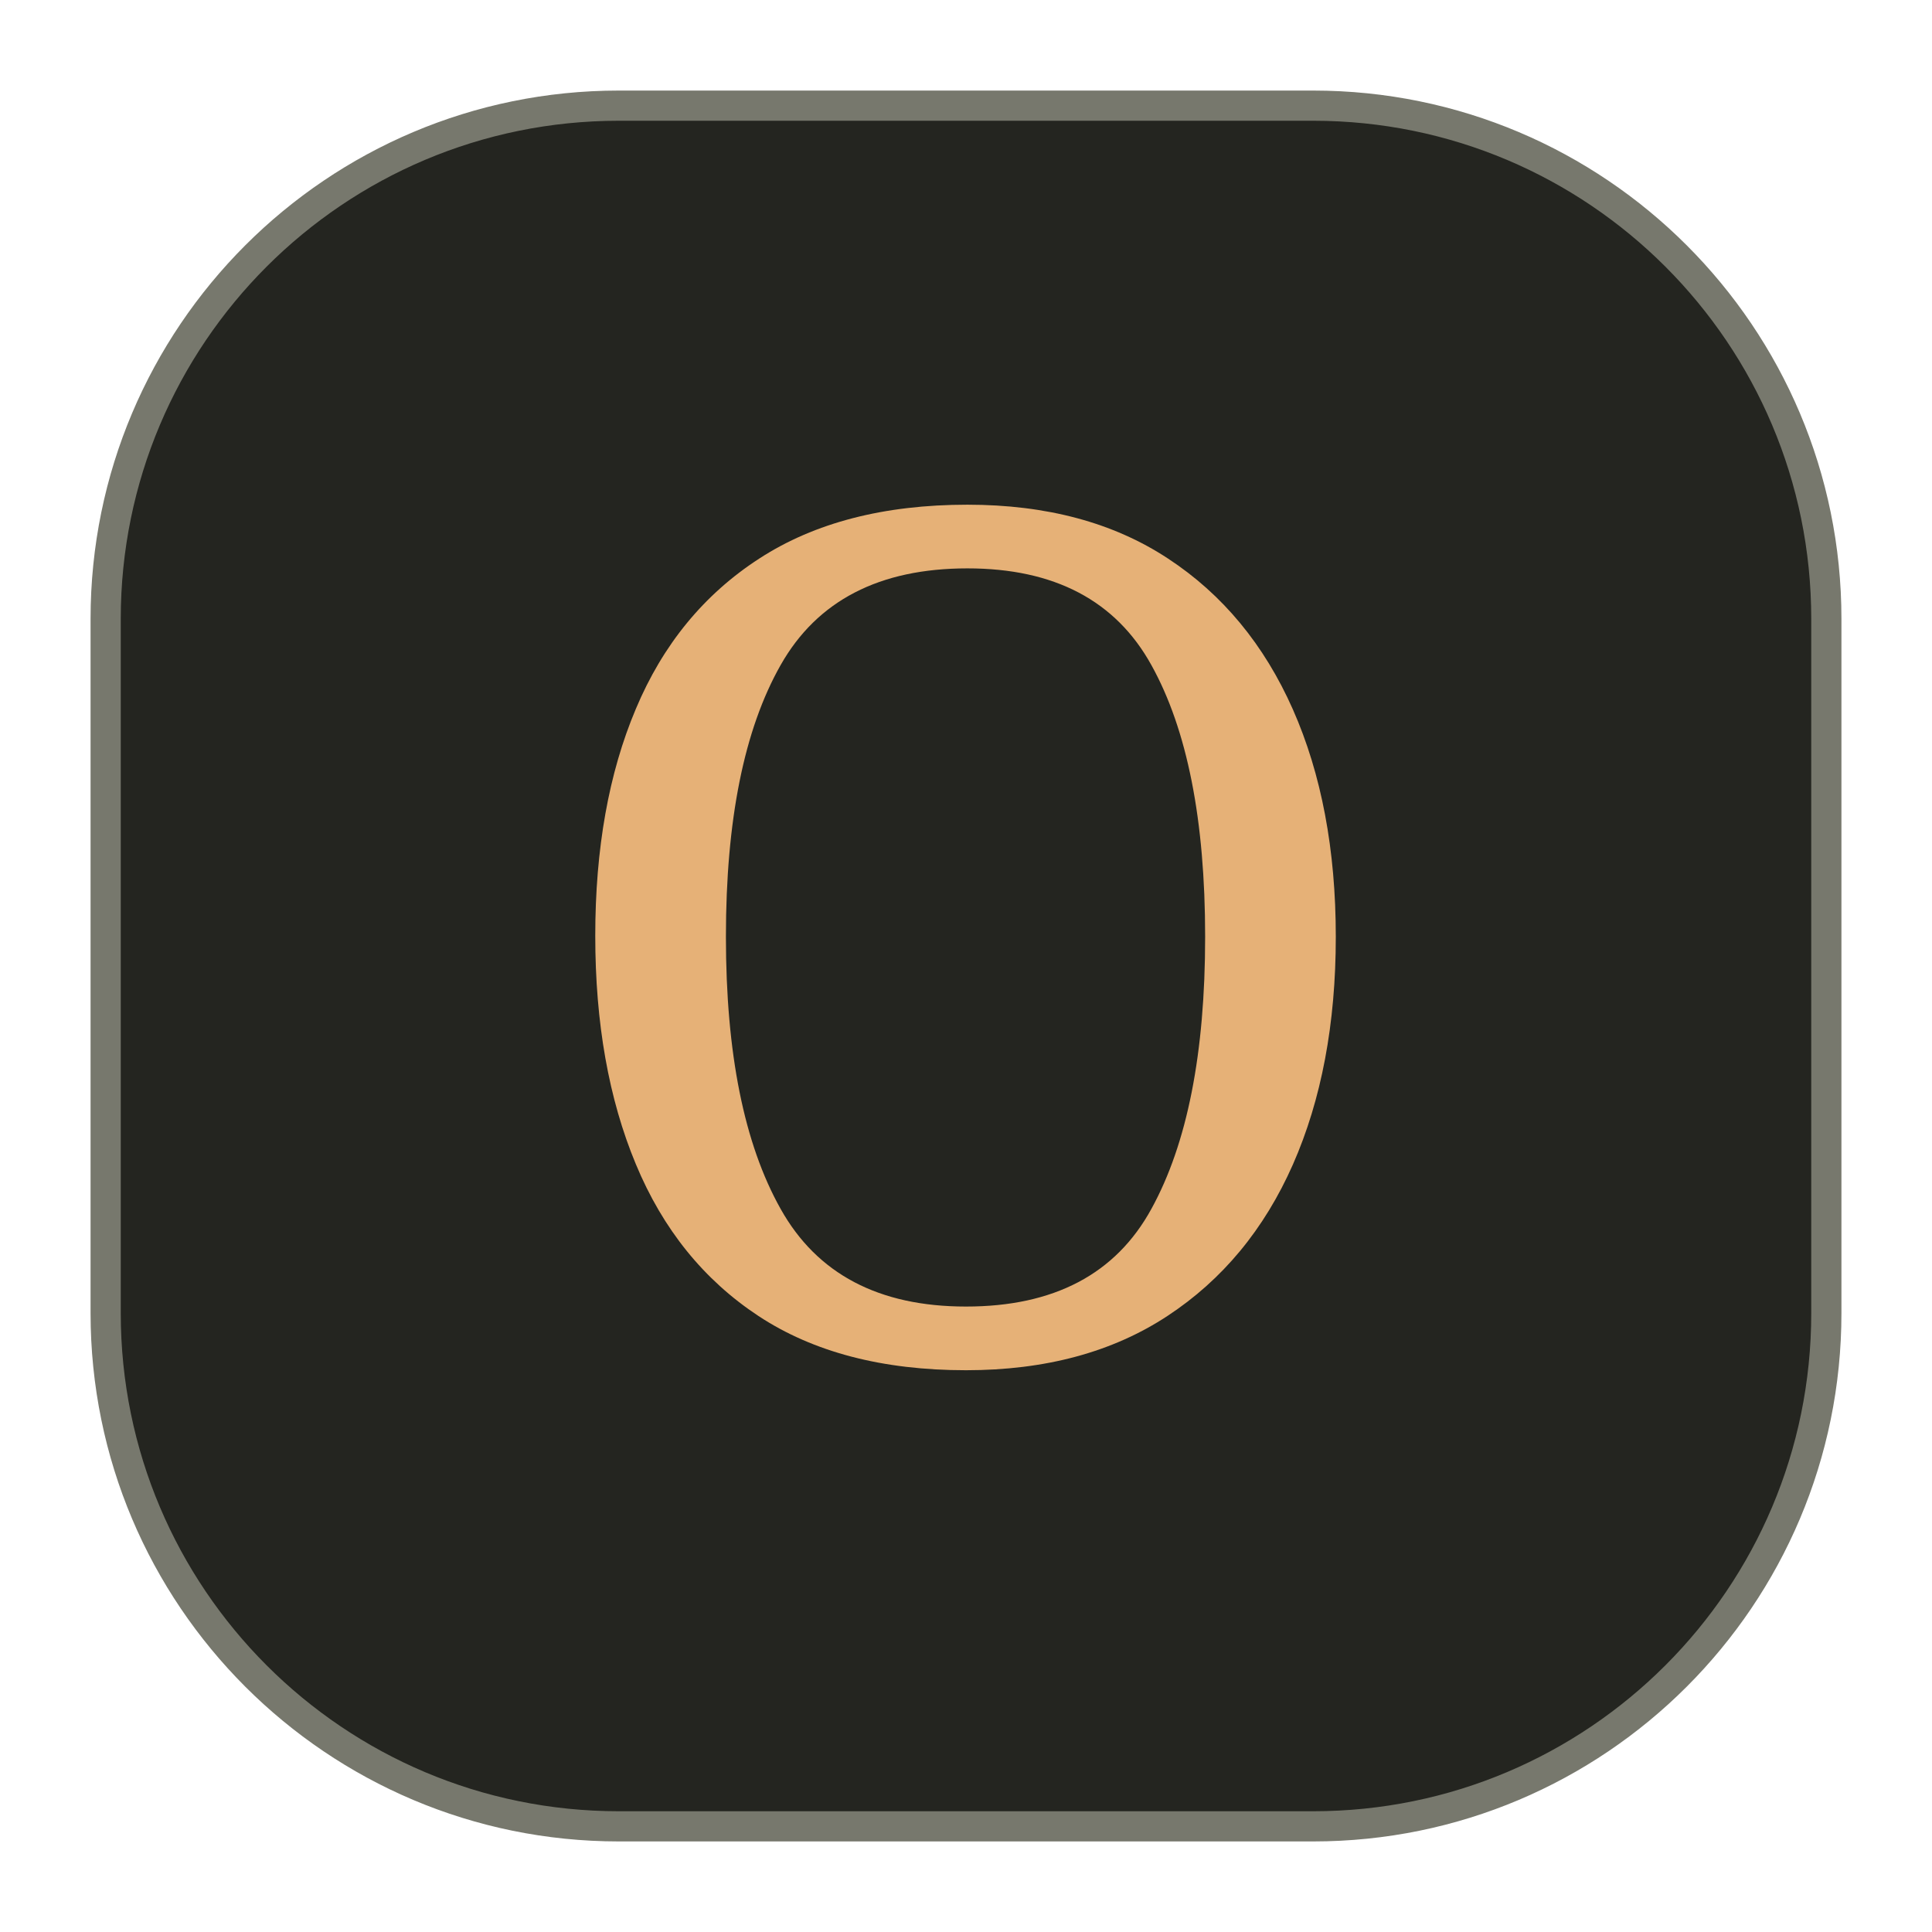
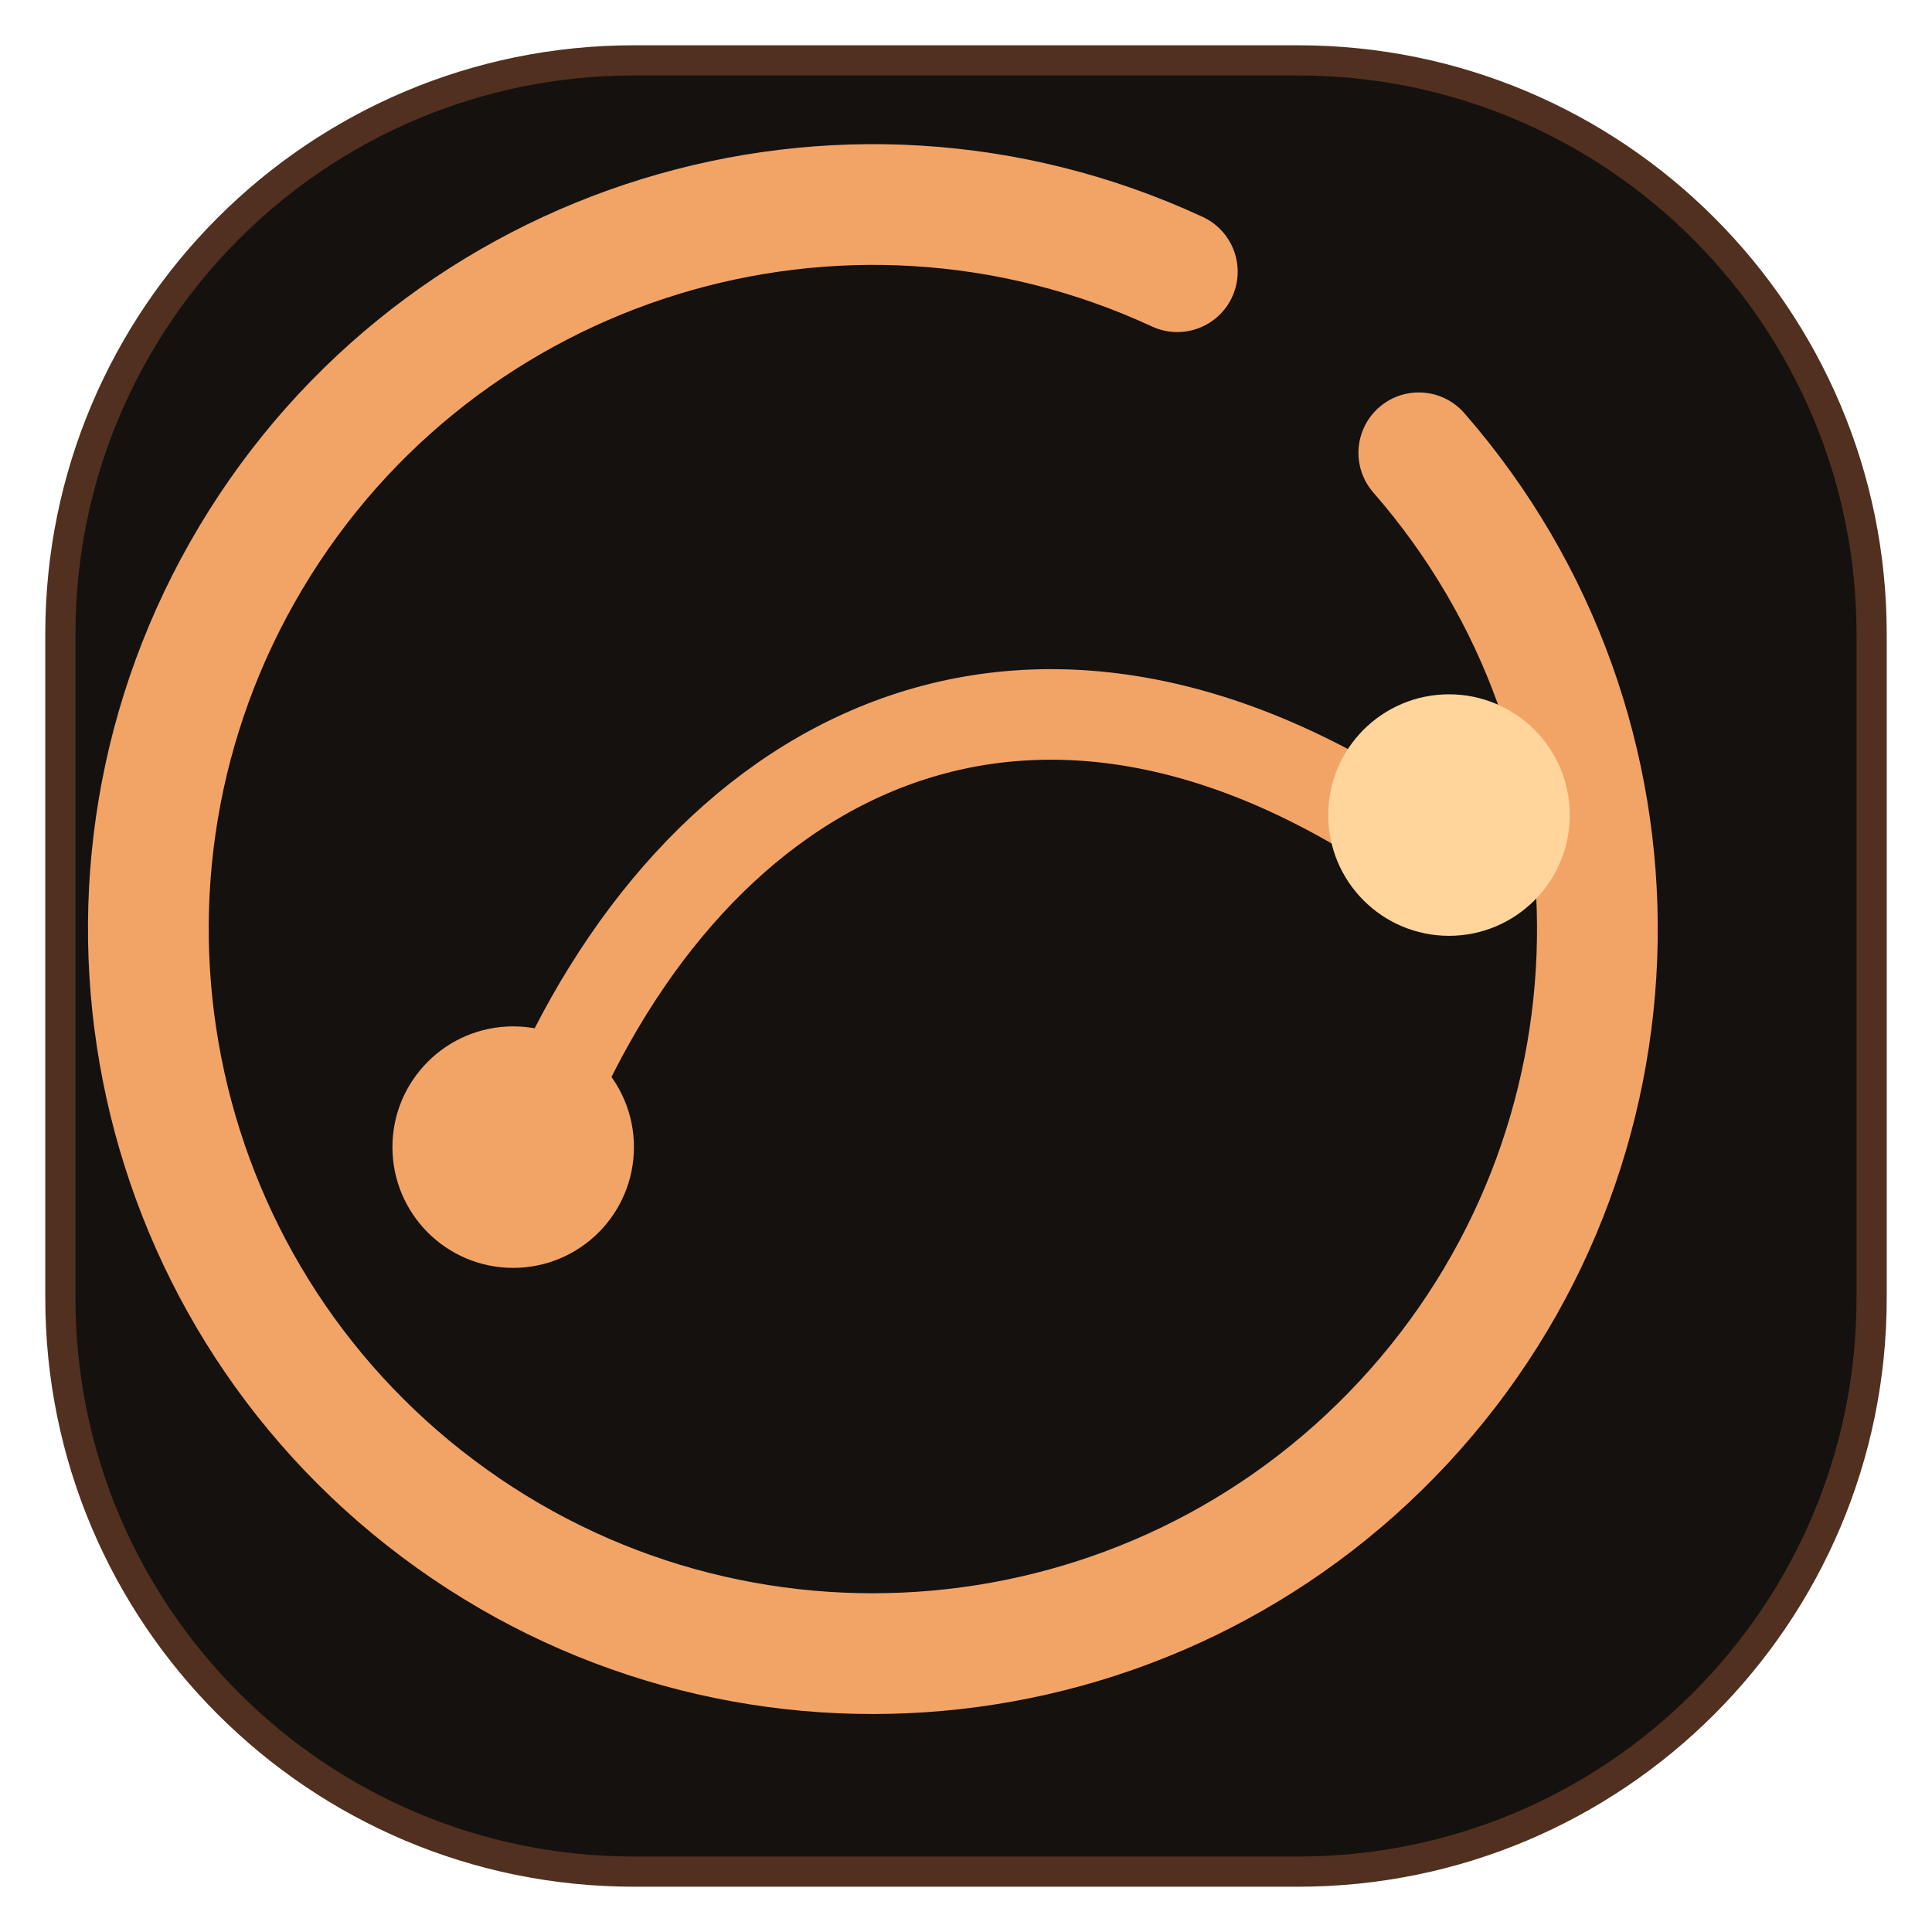
<svg xmlns="http://www.w3.org/2000/svg" width="64" height="64" viewBox="0 0 64 64" fill="none">
-   <rect x="3.5" y="3.5" width="57" height="57" rx="17" fill="#242520" stroke="#77786D" />
-   <text x="32" y="45" text-anchor="middle" font-family="Georgia, serif" font-size="39" fill="#E6B177">O</text>
+   <defs>
+     <linearGradient id="c" x1="10" y1="8" x2="54" y2="56">
+       <stop stop-color="#F2A467" />
+       <stop offset=".45" stop-color="#D7783D" />
+       <stop offset="1" stop-color="#A94E25" />
+     </linearGradient>
+   </defs>
+   <rect x="2" y="2" width="60" height="60" rx="19" fill="#15110F" stroke="#51301F" />
+   <path d="M47 15A24 24 0 1 1 39 9" stroke="url(#c)" stroke-width="4" stroke-linecap="round" />
+   <path d="M18 37c5-12 16-18 29-9" stroke="url(#c)" stroke-width="3" stroke-linecap="round" />
+   <circle cx="17" cy="38" r="4" fill="url(#c)" />
+   <circle cx="48" cy="27" r="4" fill="#FFD59B" />
</svg>
